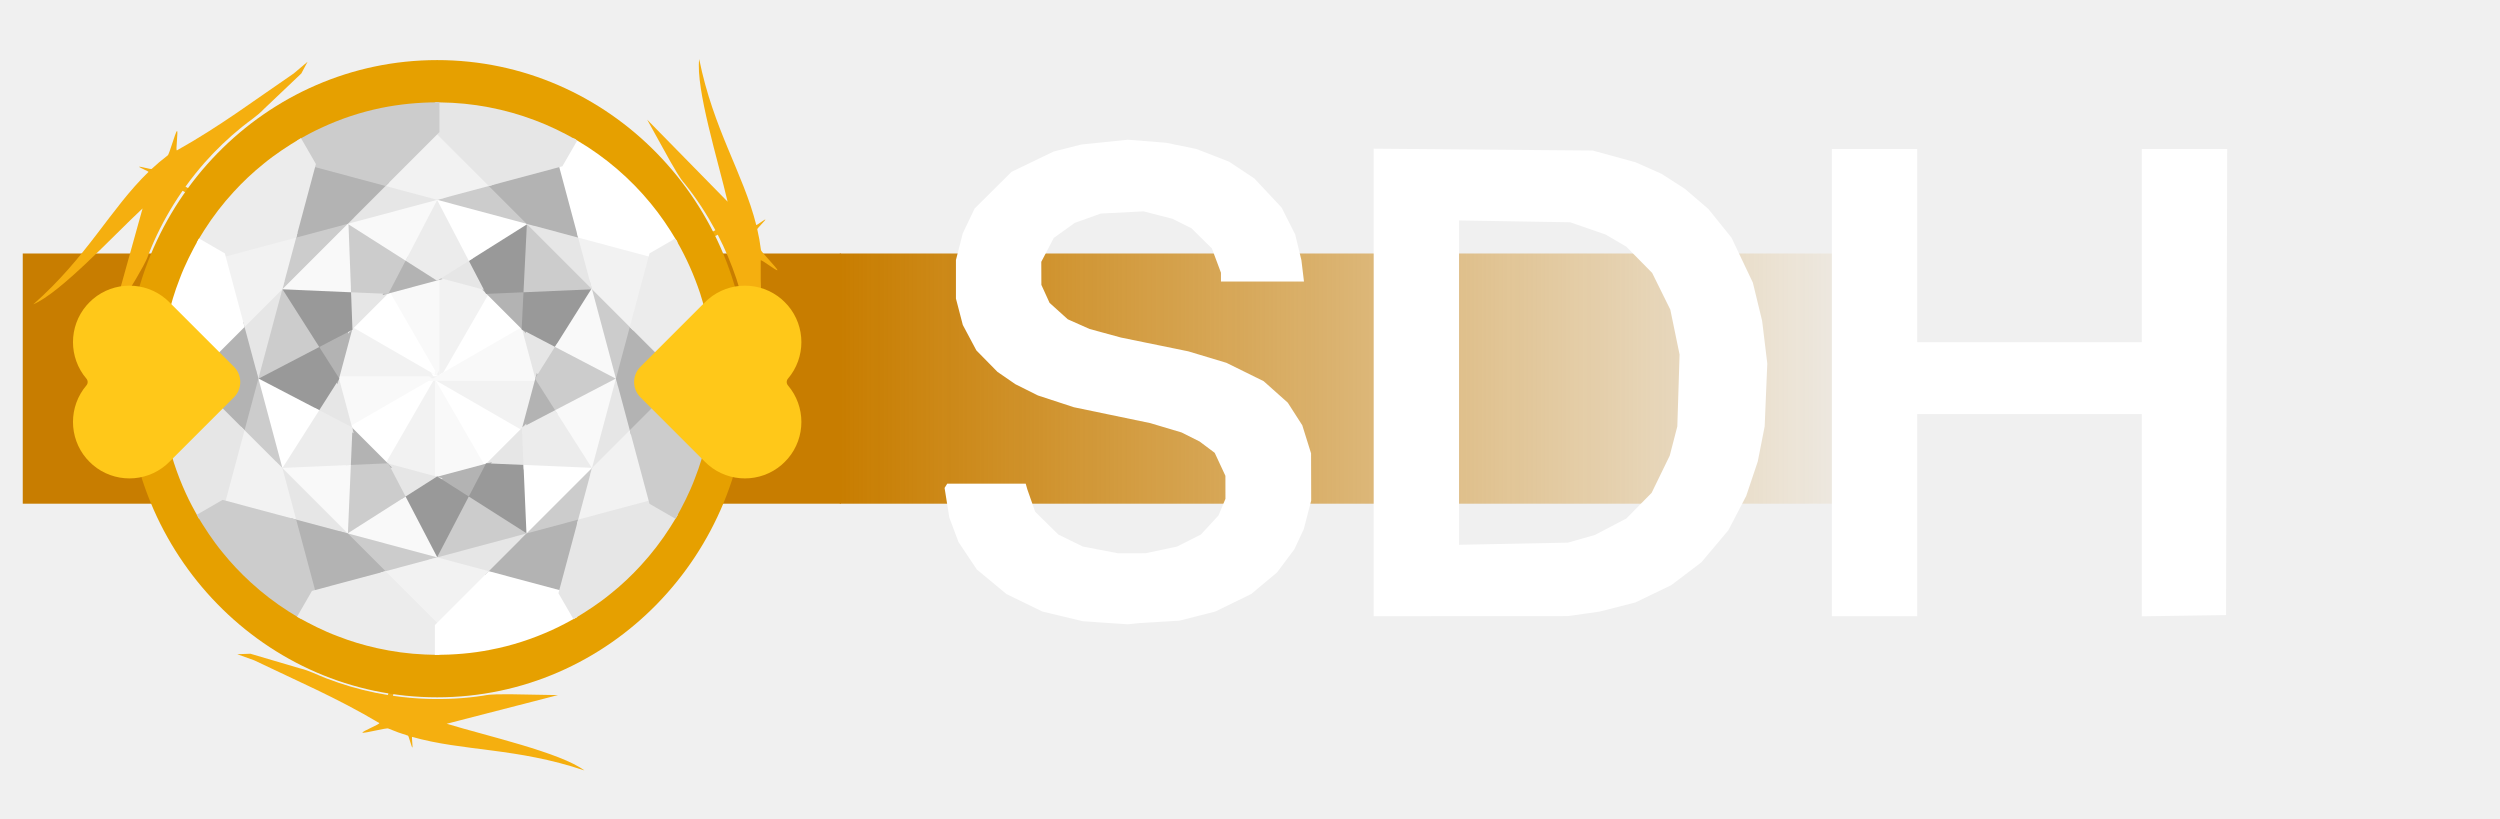
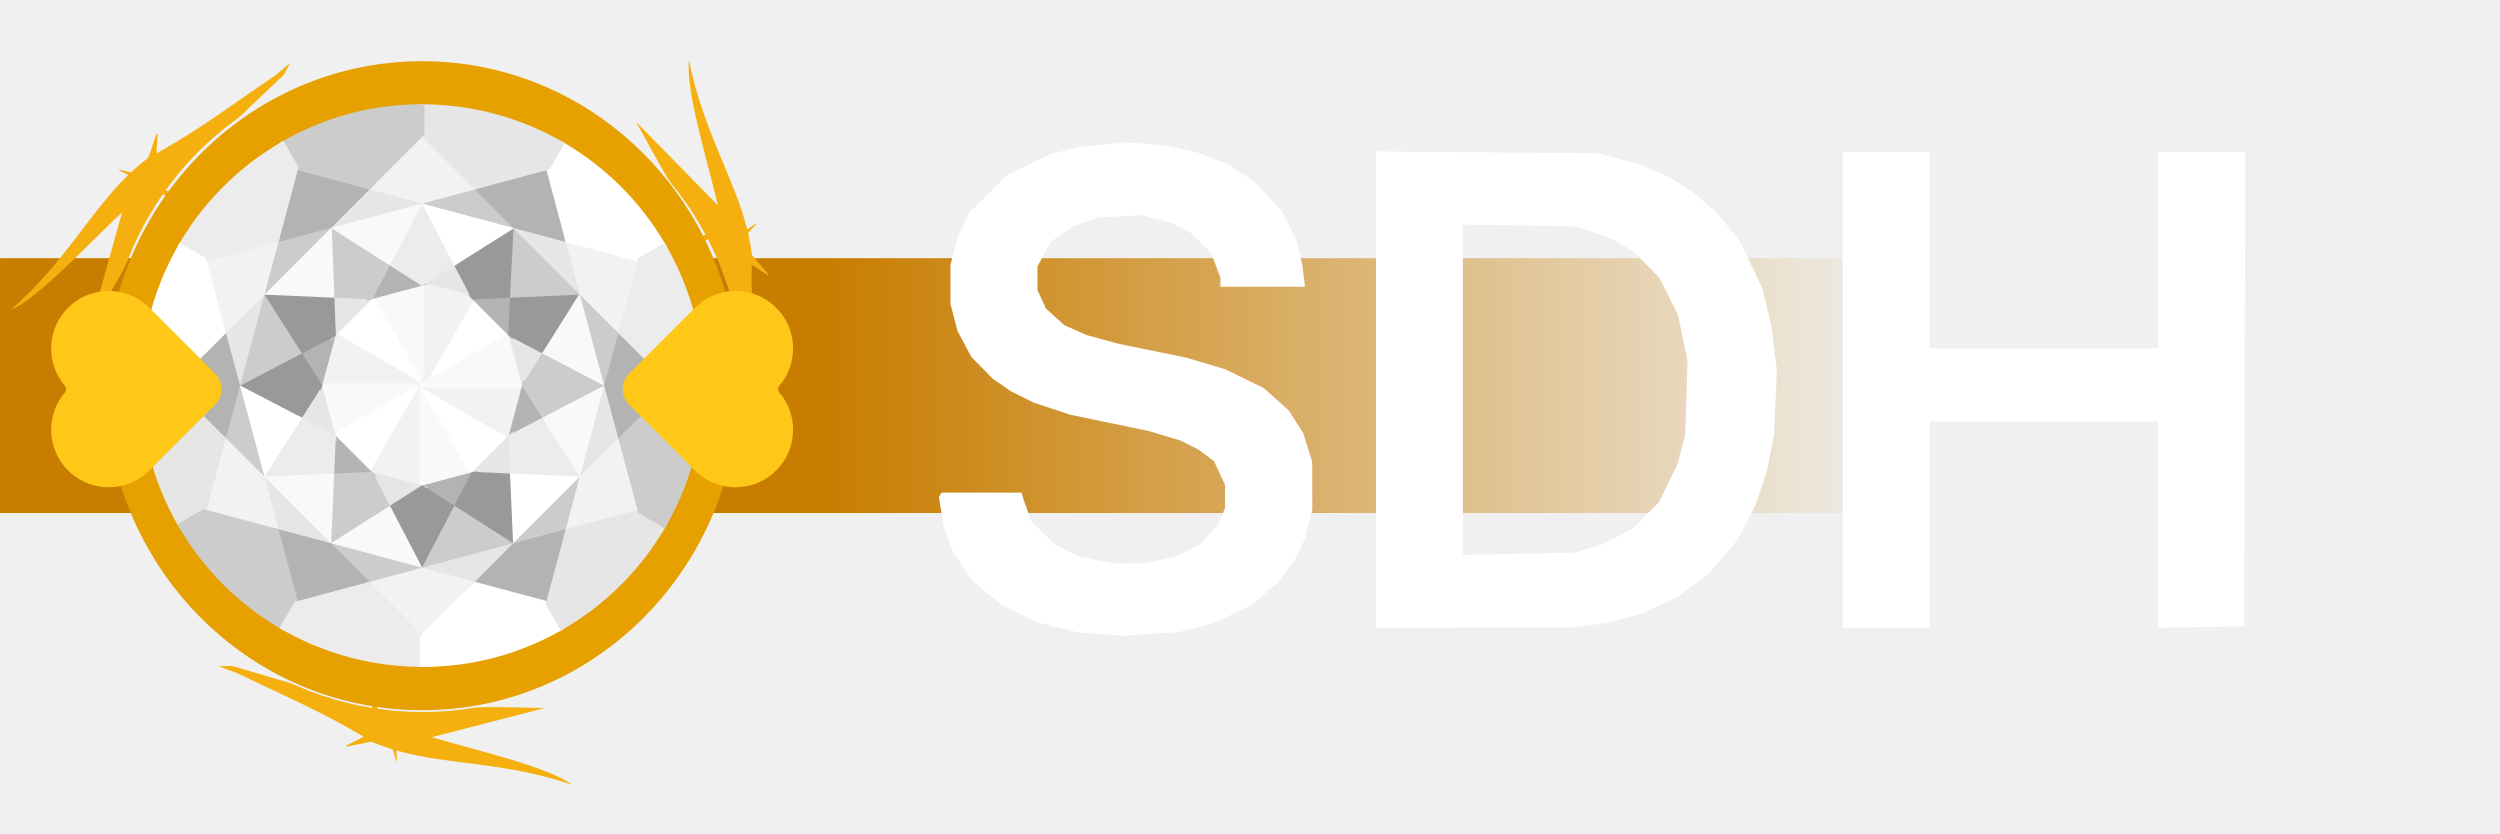
- <svg xmlns="http://www.w3.org/2000/svg" width="11em" height="3.6em" version="1.1" viewBox="0 0 571.58 190.53" xml:space="preserve">
+ <svg xmlns="http://www.w3.org/2000/svg" width="9em" height="3em" version="1.1" viewBox="0 0 571.58 190.53" xml:space="preserve">
  <defs>
    <linearGradient id="a" x1="163.17" x2="353.67" y1="71.539" y2="71.539" gradientTransform="matrix(1.3047 0 0 1 -48.394 -.80075)" gradientUnits="userSpaceOnUse">
      <stop stop-color="#c87d00" offset="0" />
      <stop stop-color="#c87d00" stop-opacity="0" offset="1" />
    </linearGradient>
  </defs>
  <g transform="translate(25.772 17.426)">
    <rect x="-25.772" y="41.606" width="190.5" height="58.264" fill="#c87d00" stop-color="#000000" stroke-width="0" style="-inkscape-stroke:none;font-variation-settings:normal" />
    <g stroke-width="0">
      <path d="m40.549-3.037-3.218 2.718c-8.882 6.049-17.214 12.333-27.199 17.908-0.362 0.202 0.366-4.693 0-4.493-0.349 0.191-1.793 5.477-2.147 5.666-1.33 1.004-2.573 2.059-3.752 3.159-0.128 0.12-2.775-0.633-2.902-0.513-0.116 0.11 2.288 1.094 2.174 1.205-8.879 8.602-14.271 19.773-26.819 30.829 6.418-2.751 18.327-15.678 25.445-22.33l-7.172 25.764 5.691-9.459c1.019-1.869 2.231-3.647 2.898-5.685 1.58-4.05 3.566-7.94 5.856-11.634 0.653-1.051 1.336-2.083 2.043-3.098l1.752 1.011 0.589-1.02-1.658-0.958c1.408-1.952 2.911-3.836 4.502-5.642 2.64-2.982 5.534-5.735 8.628-8.243 1.712-1.399 3.612-2.569 5.131-4.194l8.712-8.274z" fill="#f5af0f" stop-color="#000000" style="-inkscape-stroke:none;font-variation-settings:normal" />
      <path d="m27.249 134.81-3.076 0.108 3.962 1.428c9.679 4.667 19.288 8.741 29.109 14.601 0.356 0.212-4.248 2.029-3.891 2.246 0.34 0.207 5.64-1.186 5.981-0.974 1.535 0.65 3.07 1.199 4.611 1.67 0.168 0.051 0.839 2.719 1.007 2.769 0.153 0.045-0.197-2.528-0.044-2.485 11.889 3.388 24.26 2.472 40.109 7.811-5.592-4.183-22.741-8.032-32.061-10.871l25.898-6.671-11.037-0.198c-2.129 0.052-4.274-0.109-6.372 0.332-4.298 0.657-8.659 0.882-13.003 0.745-2.681-0.086-5.356-0.33-8.01-0.716l0.498-1.861-1.138-0.305-0.532 1.988c-0.949-0.153-1.896-0.324-2.838-0.514-3.902-0.796-7.733-1.925-11.452-3.35-2.067-0.783-4.031-1.845-6.198-2.348z" fill="#f5af0f" stop-color="#000000" style="-inkscape-stroke:none;font-variation-settings:normal" />
      <path d="m131.75-3.666c-0.827 6.934 4.414 23.71 6.616 33.201l-18.726-19.093 5.347 9.658c1.109 1.817 2.042 3.756 3.474 5.353 2.682 3.349 5.029 6.963 7.065 10.739l-1.838 0.922 0.528 1.053 1.858-0.932c1.701 3.289 3.143 6.71 4.325 10.22 1.262 3.777 2.2 7.66 2.825 11.593 0.356 2.182 0.418 4.413 1.066 6.541l2.81 11.681 1.631 2.61-0.745-4.146c-0.797-10.716-2.074-21.074-1.91-32.509 6e-3 -0.414 3.881 2.663 3.891 2.246 9e-3 -0.398-3.847-4.291-3.834-4.692-0.205-1.654-0.497-3.257-0.859-4.828-0.04-0.171 1.936-2.087 1.895-2.257-0.037-0.155-2.091 1.435-2.13 1.28-3.01-11.99-9.989-22.245-13.289-38.641z" fill="#f5af0f" stop-color="#000000" style="-inkscape-stroke:none;font-variation-settings:normal" />
      <ellipse cx="70.737" cy="70.762" rx="72.399" ry="74.195" fill="#e6a000" stop-color="#000000" style="-inkscape-stroke:none;font-variation-settings:normal" />
      <path d="m164.92 53.786c-6.418-2.751-18.326-15.678-25.445-22.33l7.172 25.764-5.69-9.46c-1.019-1.869-2.232-3.647-2.898-5.685-1.56-3.998-3.515-7.837-5.768-11.488l-1.718 1.131-0.648-0.984 1.736-1.143c-1.998-3.117-4.24-6.077-6.688-8.856-2.64-2.982-5.534-5.735-8.628-8.243-1.712-1.399-3.613-2.569-5.132-4.194l-8.711-8.274-1.444-2.718 3.218 2.718c8.882 6.049 17.214 12.333 27.199 17.909 0.362 0.202-0.366-4.693 2.3e-4 -4.493 0.349 0.191 1.793 5.477 2.147 5.666 1.33 1.004 2.572 2.059 3.752 3.158 0.128 0.12 2.775-0.633 2.902-0.512 0.116 0.11-2.288 1.094-2.174 1.205 8.879 8.602 14.271 19.773 26.819 30.829z" display="none" fill="#f00" stop-color="#000000" style="-inkscape-stroke:none;font-variation-settings:normal" />
    </g>
    <g transform="rotate(75 64.015 63.988)" stroke-width=".185">
      <path d="m65.818 35.647c-3.78 2.183-7.561 4.364-11.34 6.547 6.271 6.274 12.544 12.547 18.818 18.818-2.293-8.568-4.588-17.136-6.883-25.703-0.199 0.113-0.397 0.225-0.596 0.338z" fill="#fff" />
      <path d="m54.88 42.044c-2.181 3.777-4.362 7.554-6.543 11.332 8.569 2.298 17.139 4.595 25.709 6.889-6.274-6.272-12.545-12.548-18.82-18.818-0.115 0.199-0.23 0.398-0.346 0.598z" fill="#f2f2f2" stop-color="#000000" style="-inkscape-stroke:none;font-variation-settings:normal" />
      <path d="m48.611 53.044v13.088c8.57-2.295 17.139-4.592 25.709-6.889-8.569-2.297-17.139-4.594-25.709-6.889v0.689z" fill="#f9f9f9" stop-color="#000000" style="-inkscape-stroke:none;font-variation-settings:normal" />
      <path d="m72.138 58.731c-7.934 2.127-15.868 4.25-23.801 6.379 2.296 3.977 4.592 7.954 6.889 11.93 6.275-6.271 12.547-12.546 18.82-18.818-0.636 0.17-1.272 0.34-1.908 0.51z" fill="#fff" />
      <path d="m71.9 58.868c-5.807 5.808-11.617 11.614-17.422 17.424 3.976 2.297 7.953 4.593 11.93 6.889 2.298-8.569 4.595-17.139 6.889-25.709-0.466 0.465-0.931 0.931-1.397 1.397z" fill="#f2f2f2" stop-color="#000000" style="-inkscape-stroke:none;font-variation-settings:normal" />
      <path d="m71.763 59.106c-2.125 7.934-4.253 15.867-6.377 23.801h13.777c-2.295-8.57-4.592-17.139-6.889-25.709-0.171 0.636-0.341 1.272-0.512 1.908z" fill="#f9f9f9" stop-color="#000000" style="-inkscape-stroke:none;font-variation-settings:normal" />
      <path d="m71.763 59.38c2.127 7.934 4.25 15.868 6.379 23.801 3.977-2.296 7.954-4.592 11.93-6.889-6.271-6.275-12.546-12.547-18.818-18.82 0.17 0.636 0.34 1.272 0.51 1.908z" fill="#fff" />
      <path d="m71.9 59.618c5.808 5.807 11.614 11.617 17.424 17.422 2.297-3.976 4.593-7.953 6.889-11.93-8.569-2.298-17.139-4.595-25.709-6.889l1.397 1.397z" fill="#f2f2f2" stop-color="#000000" style="-inkscape-stroke:none;font-variation-settings:normal" />
      <path d="m95.273 52.532c-8.348 2.237-16.696 4.473-25.043 6.711 8.569 2.297 17.139 4.594 25.709 6.889 0-4.592 1e-5 -9.185 0-13.777-0.222 0.059-0.444 0.118-0.666 0.178z" fill="#f9f9f9" stop-color="#000000" style="-inkscape-stroke:none;font-variation-settings:normal" />
      <path d="m88.835 41.932c-6.111 6.111-12.221 12.221-18.332 18.332 8.57-2.294 17.14-4.591 25.709-6.889-2.296-3.977-4.592-7.954-6.889-11.93l-0.488 0.486z" fill="#fff" />
      <path d="m77.962 35.972c-2.236 8.348-4.476 16.695-6.709 25.043 6.272-6.274 12.548-12.545 18.818-18.82-3.976-2.297-7.953-4.593-11.93-6.889-0.06 0.222-0.12 0.444-0.18 0.666z" fill="#f2f2f2" />
      <path d="m65.568 36.245c2.236 8.348 4.47 16.696 6.707 25.043 2.297-8.569 4.594-17.139 6.889-25.709h-13.773c0.059 0.222 0.118 0.444 0.178 0.666z" fill="#f9f9f9" />
      <g>
        <path d="m71.841 29.7c-2.035 2.241-4.126 4.442-6.127 6.707-0.118 0.395-1.081 1.515-0.159 1.018 1.146-0.491 2.43-0.165 3.643-0.259h10.346c-2.438-2.63-4.877-5.26-7.314-7.891-0.13 0.141-0.259 0.283-0.389 0.424z" fill="#e6e6e6" stop-color="#000000" style="-inkscape-stroke:none;font-variation-settings:normal" />
        <path d="m86.722 33.442c-3.232 1.018-6.465 2.036-9.697 3.053 4.192 2.419 8.385 4.839 12.576 7.26-0.778-3.495-1.553-6.991-2.33-10.486-0.183 0.058-0.366 0.116-0.549 0.174z" fill="#b3b3b3" stop-color="#000000" style="-inkscape-stroke:none;font-variation-settings:normal" />
        <path d="m88.365 42.958c2.219 3.845 4.439 7.69 6.658 11.535 1.075-3.415 2.149-6.831 3.227-10.246-3.495-0.777-6.991-1.552-10.486-2.33 0.201 0.347 0.401 0.694 0.602 1.041z" fill="#e6e6e6" stop-color="#000000" style="-inkscape-stroke:none;font-variation-settings:normal" />
        <path d="m94.351 53.186v13.316c2.64-2.419 5.279-4.84 7.918-7.26-2.639-2.42-5.278-4.84-7.918-7.26v1.203z" fill="#b3b3b3" stop-color="#000000" style="-inkscape-stroke:none;font-variation-settings:normal" />
        <path d="m94.421 65.036c-2.22 3.844-4.438 7.689-6.658 11.533 3.495-0.778 6.991-1.553 10.486-2.33-1.077-3.415-2.151-6.831-3.227-10.246-0.201 0.348-0.401 0.695-0.602 1.043z" fill="#e6e6e6" stop-color="#000000" style="-inkscape-stroke:none;font-variation-settings:normal" />
        <path d="m88.56 75.333c-3.845 2.219-7.69 4.439-11.535 6.658 3.415 1.075 6.831 2.149 10.246 3.227 0.777-3.495 1.552-6.991 2.33-10.486-0.347 0.201-0.694 0.401-1.041 0.602z" fill="#b3b3b3" stop-color="#000000" style="-inkscape-stroke:none;font-variation-settings:normal" />
        <path d="m65.827 82.206c2.149 2.344 4.298 4.688 6.447 7.031 2.42-2.639 4.84-5.278 7.26-7.918h-14.52c0.271 0.296 0.542 0.591 0.812 0.887z" fill="#e6e6e6" stop-color="#000000" style="-inkscape-stroke:none;font-variation-settings:normal" />
        <path d="m55.21 75.907c0.689 3.103 1.379 6.207 2.068 9.31 3.415-1.077 6.831-2.151 10.246-3.227-4.192-2.419-8.385-4.839-12.576-7.26 0.087 0.392 0.174 0.784 0.262 1.176z" fill="#b3b3b3" stop-color="#000000" style="-inkscape-stroke:none;font-variation-settings:normal" />
        <path d="m49.165 65.141c-0.951 3.016-1.898 6.034-2.852 9.049 3.493 0.794 6.984 1.591 10.477 2.387-2.421-4.195-4.843-8.389-7.264-12.584-0.12 0.383-0.241 0.766-0.361 1.148z" fill="#e6e6e6" stop-color="#000000" style="-inkscape-stroke:none;font-variation-settings:normal" />
        <path d="m49.312 52.796c-2.344 2.149-4.688 4.298-7.031 6.447 2.639 2.42 5.278 4.84 7.918 7.26v-14.52c-0.296 0.271-0.591 0.542-0.887 0.812z" fill="#b3b3b3" stop-color="#000000" style="-inkscape-stroke:none;font-variation-settings:normal" />
        <path d="m55.271 41.328c-3.087 0.685-6.173 1.374-9.26 2.057 1.057 3.422 2.114 6.844 3.17 10.266 2.423-4.194 4.843-8.39 7.266-12.584-0.392 0.087-0.784 0.174-1.176 0.262z" fill="#e6e6e6" />
        <path d="m57.154 33.829c-0.735 3.309-1.469 6.617-2.205 9.926 4.166-2.407 8.335-4.809 12.5-7.217-3.39-1.091-6.78-2.184-10.17-3.275-0.042 0.189-0.083 0.378-0.125 0.566z" fill="#b3b3b3" />
      </g>
      <g>
        <path d="m60.665 18.02c-1.206 5.426-2.41 10.853-3.617 16.279 3.088 0.996 6.176 1.99 9.264 2.984 2.214-2.409 4.427-4.819 6.641-7.229-4.024-4.339-8.046-8.679-12.068-13.02-0.073 0.328-0.146 0.656-0.219 0.984z" fill="#999" stop-color="#000000" style="-inkscape-stroke:none;font-variation-settings:normal" />
        <path d="m41.814 28.585c-0.483 0.364 0.143 1.001 0.162 1.489 1.563 5.059 3.126 10.118 4.689 15.177 3.167-0.707 6.336-1.41 9.504-2.113 0.706-3.183 1.413-6.366 2.121-9.549-5.416-1.745-10.832-3.488-16.248-5.232-0.076 0.076-0.152 0.152-0.229 0.229z" fill="#999" stop-color="#000000" style="-inkscape-stroke:none;font-variation-settings:normal" />
        <path d="m46.911 44.112c-5.671 1.258-11.341 2.519-17.012 3.775 4.386 4.026 8.777 8.049 13.164 12.074 2.402-2.204 4.807-4.407 7.209-6.611-0.959-3.116-1.923-6.231-2.885-9.346-0.159 0.036-0.318 0.072-0.477 0.107z" fill="#ececec" />
        <path d="m42.706 58.852c-4.226 3.875-8.451 7.751-12.678 11.625 5.773 1.317 11.547 2.631 17.32 3.949 0.975-3.097 1.949-6.193 2.926-9.289-2.402-2.206-4.808-4.408-7.211-6.613-0.119 0.109-0.238 0.219-0.357 0.328z" fill="#ccc" stop-color="#000000" style="-inkscape-stroke:none;font-variation-settings:normal" />
        <path d="m46.488 73.643c-1.745 5.54-3.487 11.082-5.234 16.621 5.678-1.791 11.358-3.579 17.037-5.365-0.707-3.183-1.414-6.366-2.121-9.549-3.178-0.725-6.357-1.447-9.535-2.174-0.049 0.156-0.098 0.311-0.146 0.467z" fill="#999" stop-color="#000000" style="-inkscape-stroke:none;font-variation-settings:normal" />
        <path d="m66.06 81.345c-3.004 0.945-6.007 1.893-9.012 2.836 1.29 5.813 2.583 11.625 3.871 17.438 4.026-4.386 8.049-8.777 12.074-13.164-2.205-2.403-4.408-4.808-6.613-7.211-0.107 0.034-0.214 0.068-0.32 0.102z" fill="#999" stop-color="#000000" style="-inkscape-stroke:none;font-variation-settings:normal" />
        <path d="m77.941 81.491c-2.128 2.321-4.256 4.642-6.385 6.963 4.025 4.387 8.048 8.778 12.074 13.164 1.288-5.813 2.581-11.625 3.871-17.438-3.111-0.977-6.222-1.957-9.332-2.938-0.076 0.083-0.152 0.165-0.229 0.248z" fill="#ececec" stop-color="#000000" style="-inkscape-stroke:none;font-variation-settings:normal" />
        <path d="m97.456 73.333c-3.025 0.672-6.051 1.345-9.076 2.016-0.706 3.184-1.414 6.367-2.121 9.551 5.68 1.787 11.359 3.574 17.037 5.365-1.791-5.678-3.579-11.358-5.365-17.037-0.158 0.035-0.316 0.07-0.475 0.105z" fill="#ccc" />
        <path d="m101.13 58.852c-2.284 2.095-4.57 4.189-6.854 6.285 0.98 3.11 1.96 6.221 2.938 9.332 5.812-1.29 11.625-2.583 17.438-3.871-4.386-4.026-8.777-8.049-13.164-12.074-0.119 0.109-0.238 0.219-0.357 0.328z" fill="#999" stop-color="#000000" style="-inkscape-stroke:none;font-variation-settings:normal" />
        <path d="m97.068 44.479c-0.931 2.956-1.861 5.913-2.793 8.869 2.402 2.206 4.808 4.408 7.211 6.613 4.387-4.025 8.778-8.048 13.164-12.074-5.813-1.288-11.625-2.581-17.438-3.871-0.048 0.154-0.096 0.309-0.145 0.463z" fill="#999" stop-color="#000000" style="-inkscape-stroke:none;font-variation-settings:normal" />
        <path d="m102.33 28.528c-5.356 1.686-10.712 3.375-16.068 5.059 0.707 3.184 1.415 6.367 2.121 9.551 3.184 0.706 6.367 1.414 9.551 2.121 1.787-5.68 3.574-11.359 5.365-17.037-0.323 0.102-0.646 0.204-0.969 0.307z" fill="#ececec" />
        <path d="m82.943 17.616c-3.811 4.148-7.621 8.296-11.432 12.443 2.221 2.394 4.44 4.79 6.66 7.184 3.109-0.981 6.22-1.96 9.33-2.938-1.29-5.812-2.583-11.625-3.871-17.438-0.229 0.249-0.458 0.499-0.688 0.748z" fill="#ccc" />
      </g>
      <path d="m60.947 17.518c-6.685 3.86-13.371 7.718-20.055 11.58 5.723 1.842 11.445 3.685 17.168 5.527 1.306-5.909 2.633-11.814 3.93-17.725-0.348 0.206-0.695 0.411-1.043 0.617z" fill="#ccc" />
      <path d="m41.925 28.503c-0.608 0.405-0.786 1.244-1.22 1.824-3.587 6.211-7.173 12.423-10.76 18.635 5.919-1.315 11.838-2.63 17.758-3.941-1.736-5.615-3.469-11.231-5.205-16.846-0.191 0.109-0.382 0.219-0.572 0.328z" fill="#fff" />
      <path d="m30.476 48.184v23.324c4.453-4.093 8.915-8.176 13.371-12.266-4.457-4.087-8.913-8.175-13.371-12.262v1.203z" fill="#f9f9f9" />
      <path d="m30.771 69.798c-0.76 0.336-0.105 0.887 0.125 1.374 3.77 6.53 7.541 13.059 11.31 19.589 1.821-5.782 3.639-11.566 5.463-17.348-5.565-1.267-11.129-2.535-16.693-3.805-0.068 0.063-0.137 0.126-0.205 0.189z" fill="#f9f9f9" />
      <path d="m57.511 84.036c-5.585 1.758-11.169 3.518-16.754 5.275 7.079 4.086 14.158 8.174 21.236 12.262-1.312-5.903-2.622-11.807-3.934-17.711-0.183 0.058-0.366 0.116-0.549 0.174z" fill="#ccc" />
      <path d="m71.884 88.097c-3.957 4.315-7.915 8.63-11.871 12.945h24.523c-4.087-4.458-8.174-8.914-12.262-13.371-0.13 0.142-0.26 0.284-0.391 0.426z" fill="#fff" />
      <path d="m86.365 84.425c-1.27 5.716-2.538 11.433-3.809 17.148 7.079-4.088 14.157-8.175 21.236-12.262-5.768-1.816-11.536-3.631-17.303-5.449-0.042 0.188-0.083 0.375-0.125 0.562z" fill="#f9f9f9" />
      <path d="m113.43 69.786c-5.512 1.224-11.023 2.448-16.535 3.672 1.818 5.767 3.633 11.535 5.449 17.303 4.086-7.079 8.174-14.158 12.262-21.236-0.392 0.087-0.784 0.174-1.176 0.262z" fill="#f9f9f9" />
      <path d="m113.19 47.794c-4.161 3.816-8.323 7.633-12.484 11.449 4.457 4.087 8.913 8.175 13.371 12.262v-24.523c-0.296 0.271-0.591 0.542-0.887 0.812z" fill="#ccc" />
      <path d="m101.98 28.874c-1.696 5.385-3.39 10.77-5.088 16.154 5.904 1.312 11.808 2.621 17.711 3.934-4.088-7.078-8.175-14.157-12.262-21.236-0.12 0.383-0.241 0.766-0.361 1.148z" fill="#fff" />
      <path d="m82.818 18.089c1.224 5.512 2.448 11.023 3.672 16.535 5.767-1.818 11.535-3.633 17.303-5.449-7.079-4.086-14.158-8.174-21.236-12.262 0.087 0.392 0.174 0.784 0.262 1.176z" fill="#f9f9f9" />
      <path d="m60.699 17.862c-0.296 0.637 0.548 0.963 0.842 1.44 3.564 3.846 7.13 7.691 10.694 11.537 4.101-4.466 8.203-8.929 12.305-13.395h-23.748c-0.031 0.139-0.061 0.279-0.092 0.418z" fill="#f9f9f9" />
      <g stop-color="#000000" style="-inkscape-stroke:none;font-variation-settings:normal">
        <path d="m48.294 18.239c-2.43 4.208-4.86 8.416-7.289 12.625 7.443-4.297 14.886-8.593 22.328-12.891h-14.885c-0.051 0.088-0.103 0.177-0.154 0.266z" fill="#e6e6e6" stop-color="#000000" style="-inkscape-stroke:none;font-variation-settings:normal" />
        <path d="m42.187 28.96c-3.727 2.153-7.455 4.303-11.182 6.457v14.885c4.298-7.442 8.594-14.885 12.891-22.328-0.57 0.329-1.139 0.658-1.709 0.986z" fill="#ccc" stop-color="#000000" style="-inkscape-stroke:none;font-variation-settings:normal" />
        <path d="m31.076 48.063c-2.152 3.727-4.303 7.453-6.455 11.18 2.481 4.297 4.962 8.594 7.443 12.891 0-8.594 1e-5 -17.188 0-25.781-0.329 0.57-0.659 1.141-0.988 1.711z" fill="#e6e6e6" stop-color="#000000" style="-inkscape-stroke:none;font-variation-settings:normal" />
        <path d="m31.005 70.159v12.91c4.296 2.482 8.594 4.963 12.891 7.443-4.297-7.443-8.593-14.886-12.891-22.328v1.975z" fill="#ccc" stop-color="#000000" style="-inkscape-stroke:none;font-variation-settings:normal" />
        <path d="m41.992 89.331c2.153 3.727 4.303 7.455 6.457 11.182h14.885c-7.442-4.298-14.885-8.594-22.328-12.891 0.329 0.57 0.658 1.139 0.986 1.709z" fill="#e6e6e6" stop-color="#000000" style="-inkscape-stroke:none;font-variation-settings:normal" />
        <path d="m61.095 100.44c3.727 2.152 7.453 4.303 11.18 6.455 4.297-2.481 8.594-4.962 12.891-7.443h-25.781c0.57 0.329 1.141 0.659 1.711 0.988z" fill="#ccc" stop-color="#000000" style="-inkscape-stroke:none;font-variation-settings:normal" />
        <path d="m101.84 88.608c-6.873 3.968-13.747 7.935-20.619 11.904h14.885c2.482-4.296 4.963-8.594 7.443-12.891-0.57 0.329-1.139 0.658-1.709 0.986z" fill="#e6e6e6" stop-color="#000000" style="-inkscape-stroke:none;font-variation-settings:normal" />
        <path d="m112.56 69.895c-3.967 6.872-7.935 13.745-11.902 20.617 4.297-2.481 8.595-4.961 12.891-7.443v-14.885c-0.329 0.57-0.659 1.141-0.988 1.711z" fill="#ccc" stop-color="#000000" style="-inkscape-stroke:none;font-variation-settings:normal" />
        <path d="m112.49 48.327v23.807c2.482-4.296 4.962-8.594 7.443-12.891-2.481-4.297-4.962-8.594-7.443-12.891v1.975z" fill="#e6e6e6" stop-color="#000000" style="-inkscape-stroke:none;font-variation-settings:normal" />
        <path d="m101.64 29.682c3.968 6.873 7.935 13.747 11.904 20.619v-14.885c-4.296-2.482-8.594-4.963-12.891-7.443 0.329 0.57 0.658 1.139 0.986 1.709z" fill="#ccc" stop-color="#000000" style="-inkscape-stroke:none;font-variation-settings:normal" />
        <path d="m82.927 18.962c6.872 3.967 13.745 7.935 20.617 11.902-2.481-4.297-4.961-8.595-7.443-12.891h-14.885c0.57 0.329 1.141 0.659 1.711 0.988z" fill="#e6e6e6" stop-color="#000000" style="-inkscape-stroke:none;font-variation-settings:normal" />
        <path d="m72.011 11.741c-4.209 2.43-8.418 4.86-12.627 7.291h25.781c-4.296-2.482-8.594-4.962-12.891-7.443-0.088 0.051-0.176 0.102-0.264 0.152z" fill="#ccc" stop-color="#000000" style="-inkscape-stroke:none;font-variation-settings:normal" />
      </g>
      <g stop-color="#000000" style="-inkscape-stroke:none;font-variation-settings:normal">
        <path d="m31.005 18.503v18.135c3.945-2.276 7.889-4.553 11.832-6.832 2.279-3.943 4.556-7.888 6.832-11.832h-18.664v0.529z" fill="#b3b3b3" stop-color="#000000" style="-inkscape-stroke:none;font-variation-settings:normal" />
        <path d="m31.271 35.263c-5.124 2.958-10.248 5.916-15.371 8.875 3.11 5.388 6.221 10.776 9.332 16.164 2.277-3.944 4.554-7.888 6.832-11.832 0-4.555 1e-5 -9.109 0-13.664-0.264 0.152-0.529 0.305-0.793 0.457z" fill="#f2f2f2" stop-color="#000000" style="-inkscape-stroke:none;font-variation-settings:normal" />
        <path d="m24.773 58.979c-2.958 5.123-5.916 10.246-8.873 15.369 5.388 3.111 10.775 6.222 16.164 9.332 1e-5 -4.555 1e-5 -9.109 0-13.664-2.278-3.944-4.555-7.888-6.832-11.832-0.153 0.265-0.306 0.53-0.459 0.795z" fill="#b3b3b3" stop-color="#000000" style="-inkscape-stroke:none;font-variation-settings:normal" />
        <path d="m31.005 82.764v17.748h18.664c-2.276-3.945-4.553-7.889-6.832-11.832-3.943-2.279-7.888-4.556-11.832-6.832v0.916z" fill="#f2f2f2" stop-color="#000000" style="-inkscape-stroke:none;font-variation-settings:normal" />
        <path d="m48.294 100.25c2.958 5.124 5.916 10.248 8.875 15.371 5.388-3.11 10.776-6.221 16.164-9.332-3.944-2.277-7.888-4.554-11.832-6.832h-13.664c0.152 0.264 0.305 0.529 0.457 0.793z" fill="#b3b3b3" stop-color="#000000" style="-inkscape-stroke:none;font-variation-settings:normal" />
        <path d="m82.927 99.524c-3.904 2.254-7.807 4.508-11.711 6.762 5.388 3.111 10.776 6.222 16.164 9.332 3.111-5.388 6.222-10.775 9.332-16.164h-13.664l-0.086 0.05z" fill="#f2f2f2" stop-color="#000000" style="-inkscape-stroke:none;font-variation-settings:normal" />
        <path d="m112.75 82.306c-3.679 2.125-7.36 4.248-11.039 6.375-2.279 3.943-4.556 7.888-6.832 11.832h18.664v-18.664c-0.264 0.152-0.529 0.305-0.793 0.457z" fill="#b3b3b3" stop-color="#000000" style="-inkscape-stroke:none;font-variation-settings:normal" />
        <path d="m118.86 58.979c-2.124 3.679-4.248 7.358-6.373 11.037v13.664c5.389-3.11 10.776-6.221 16.164-9.332-3.11-5.388-6.221-10.776-9.332-16.164-0.153 0.265-0.306 0.53-0.459 0.795z" fill="#f2f2f2" stop-color="#000000" style="-inkscape-stroke:none;font-variation-settings:normal" />
        <path d="m112.49 35.722v12.748c2.278 3.944 4.555 7.888 6.832 11.832 3.111-5.388 6.222-10.776 9.332-16.164-5.388-3.111-10.775-6.222-16.164-9.332v0.916z" fill="#b3b3b3" stop-color="#000000" style="-inkscape-stroke:none;font-variation-settings:normal" />
        <path d="m95.337 18.766c2.125 3.679 4.248 7.36 6.375 11.039 3.943 2.279 7.888 4.556 11.832 6.832v-18.664h-18.664c0.152 0.264 0.305 0.529 0.457 0.793z" fill="#f2f2f2" stop-color="#000000" style="-inkscape-stroke:none;font-variation-settings:normal" />
        <path d="m86.923 3.132c-5.236 3.023-10.471 6.045-15.707 9.068 3.944 2.277 7.888 4.554 11.832 6.832h13.664c-3.11-5.389-6.221-10.776-9.332-16.164-0.152 0.088-0.305 0.176-0.457 0.264z" fill="#b3b3b3" stop-color="#000000" style="-inkscape-stroke:none;font-variation-settings:normal" />
        <path d="m56.904 3.327c-3.022 5.235-6.045 10.469-9.066 15.705h13.664c3.944-2.278 7.888-4.555 11.832-6.832-5.388-3.111-10.776-6.222-16.164-9.332-0.088 0.153-0.177 0.306-0.266 0.459z" fill="#f2f2f2" stop-color="#000000" style="-inkscape-stroke:none;font-variation-settings:normal" />
      </g>
      <g stop-color="#000000" style="-inkscape-stroke:none;font-variation-settings:normal">
        <path d="m55.609-2.9c-3.365 0.946-6.675 2.092-9.856 3.546-3.41 1.541-6.681 3.386-9.772 5.497-3.091 2.11-5.995 4.492-8.671 7.108-0.268 0.404-1.327 0.795-0.561 1.216 1.523 1.522 3.043 3.046 4.567 4.566h17.742c2.959-5.122 5.915-10.245 8.873-15.367-0.6-2.24-1.2-4.48-1.799-6.721-0.174 0.052-0.349 0.104-0.523 0.156z" fill="#fff" stop-color="#000000" style="-inkscape-stroke:none;font-variation-settings:normal" />
        <path d="m26.771 13.761c-2.418 2.477-4.693 5.095-6.702 7.916-2.188 3.035-4.107 6.265-5.731 9.636-1.646 3.398-2.978 6.947-4.001 10.581-0.031 0.485-0.752 1.356 0.122 1.335 2.079 0.557 4.159 1.113 6.238 1.67 5.122-2.958 10.246-5.914 15.367-8.873 0-5.914 1e-5 -11.828 0-17.742-1.638-1.642-3.278-3.281-4.92-4.92-0.124 0.132-0.249 0.264-0.373 0.396z" fill="#e6e6e6" stop-color="#000000" style="-inkscape-stroke:none;font-variation-settings:normal" />
        <path d="m10.126 42.604c-1.112 4.226-1.841 8.551-2.107 12.914-0.293 4.907 3e-3 9.85 0.861 14.689 0.342 2.091 0.872 4.142 1.372 6.2 2.24-0.596 4.479-1.199 6.719-1.797 2.955-5.123 5.914-10.245 8.871-15.367-2.957-5.122-5.916-10.244-8.871-15.367-2.24-0.598-4.478-1.201-6.719-1.797-0.042 0.175-0.085 0.35-0.127 0.525z" fill="#ccc" stop-color="#000000" style="-inkscape-stroke:none;font-variation-settings:normal" />
        <path d="m16.486 73.643c-2.17 0.581-4.34 1.162-6.51 1.742 0.971 3.407 2.066 6.787 3.544 10.012 1.279 2.905 2.793 5.71 4.501 8.385 2.006 3.159 4.288 6.144 6.821 8.899 0.767 0.814 1.536 1.627 2.302 2.441 1.642-1.638 3.282-3.278 4.92-4.92 1e-5 -5.914 0-11.828 0-17.742-5.122-2.959-10.245-5.915-15.367-8.873-0.07 0.019-0.141 0.038-0.211 0.057z" fill="#ececec" stop-color="#000000" style="-inkscape-stroke:none;font-variation-settings:normal" />
        <path d="m31.16 99.608c-1.588 1.589-3.178 3.175-4.764 4.766 2.498 2.415 5.077 4.759 7.912 6.777 2.578 1.909 5.321 3.597 8.161 5.086 3.346 1.75 6.843 3.212 10.446 4.341 1.073 0.321 2.145 0.644 3.218 0.964 0.599-2.24 1.199-4.481 1.799-6.721-2.958-5.122-5.914-10.246-8.873-15.367h-17.742c-0.052 0.051-0.104 0.103-0.156 0.154z" fill="#fff" stop-color="#000000" style="-inkscape-stroke:none;font-variation-settings:normal" />
        <path d="m72.011 105.83c-5.035 2.906-10.068 5.814-15.104 8.719-0.598 2.24-1.201 4.478-1.797 6.719 4.175 1.088 8.431 1.904 12.742 2.177 5.035 0.388 10.116 0.091 15.092-0.749 2.19-0.361 4.341-0.897 6.494-1.428-0.596-2.24-1.199-4.479-1.797-6.719-5.123-2.955-10.245-5.914-15.367-8.871-0.088 0.051-0.176 0.102-0.264 0.152z" fill="#e6e6e6" stop-color="#000000" style="-inkscape-stroke:none;font-variation-settings:normal" />
        <path d="m95.337 99.72c-2.906 5.034-5.812 10.068-8.719 15.102 0.6 2.24 1.2 4.48 1.799 6.721 3.407-0.971 6.787-2.066 10.012-3.544 2.905-1.279 5.71-2.793 8.385-4.501 3.159-2.006 6.144-4.288 8.899-6.821 0.814-0.767 1.627-1.536 2.441-2.302-1.638-1.642-3.278-3.282-4.92-4.92h-17.742c-0.051 0.088-0.103 0.177-0.154 0.266z" fill="#ccc" stop-color="#000000" style="-inkscape-stroke:none;font-variation-settings:normal" />
        <path d="m127.66 73.696c-5.059 2.921-10.119 5.841-15.178 8.764v17.742c1.638 1.642 3.278 3.281 4.92 4.92 2.415-2.498 4.759-5.077 6.777-7.912 1.909-2.578 3.598-5.321 5.086-8.161 1.748-3.346 3.213-6.843 4.341-10.446 0.321-1.073 0.644-2.145 0.964-3.218-2.24-0.599-4.481-1.199-6.721-1.799-0.063 0.036-0.126 0.073-0.189 0.109z" fill="#ececec" stop-color="#000000" style="-inkscape-stroke:none;font-variation-settings:normal" />
        <path d="m133.81 42.206c-2.078 0.557-4.156 1.114-6.234 1.67-2.955 5.123-5.914 10.245-8.871 15.367 2.957 5.122 5.916 10.244 8.871 15.367 2.24 0.598 4.478 1.201 6.719 1.797 1.088-4.175 1.904-8.431 2.177-12.742 0.382-5.036 0.109-10.118-0.724-15.096-0.353-2.193-0.886-4.348-1.414-6.504-0.174 0.047-0.349 0.094-0.523 0.141z" fill="#fff" stop-color="#000000" style="-inkscape-stroke:none;font-variation-settings:normal" />
        <path d="m117.05 13.718c-1.521 1.522-3.045 3.042-4.564 4.566v17.742c5.122 2.959 10.245 5.915 15.367 8.873 2.253-0.605 4.507-1.206 6.76-1.812-0.965-3.375-2.042-6.726-3.504-9.923-1.286-2.942-2.817-5.779-4.543-8.486-2.006-3.161-4.292-6.146-6.825-8.902-0.768-0.814-1.537-1.628-2.304-2.443-0.129 0.128-0.258 0.257-0.387 0.385z" fill="#e6e6e6" stop-color="#000000" style="-inkscape-stroke:none;font-variation-settings:normal" />
        <path d="m88.288-2.567c-0.557 2.078-1.113 4.155-1.67 6.232 2.958 5.122 5.914 10.246 8.873 15.367h17.742c1.652-1.649 3.302-3.299 4.951-4.951-2.5-2.416-5.079-4.761-7.915-6.781-2.58-1.911-5.325-3.6-8.167-5.09-3.349-1.749-6.849-3.212-10.454-4.341-1.073-0.321-2.145-0.643-3.218-0.964-0.048 0.176-0.095 0.352-0.143 0.527z" fill="#ccc" stop-color="#000000" style="-inkscape-stroke:none;font-variation-settings:normal" />
        <path d="m68.919-5.042c-4.338 0.266-8.651 0.927-12.855 2.033-0.648 0.082-1.201 0.22-0.763 0.947 0.535 2.001 1.072 4.001 1.607 6.002 5.123 2.955 10.245 5.914 15.367 8.871 5.122-2.957 10.244-5.916 15.367-8.871 0.603-2.253 1.206-4.505 1.811-6.758-4.18-1.081-8.441-1.886-12.756-2.149-2.587-0.207-5.186-0.182-7.777-0.076z" fill="#ececec" stop-color="#000000" style="-inkscape-stroke:none;font-variation-settings:normal" />
      </g>
    </g>
    <g fill="#ffc819" stroke-width="0">
      <path d="m150.92 52.229c-4.899-4.177-12.139-4.177-17.038-1e-6 -0.445 0.379-1.112 1.053-1.526 1.466l-14.289 14.289a5.027 5.027 90 0 0 0 7.109l14.289 14.289c0.413 0.413 1.081 1.087 1.526 1.466 4.899 4.177 12.139 4.177 17.038-3.44e-4 0.445-0.379 1.116-1.05 1.495-1.495 4.177-4.899 4.177-12.139 0-17.038-0.379-0.445-0.379-1.11 0-1.554 4.177-4.899 4.177-12.139 0-17.038-0.379-0.445-1.05-1.116-1.495-1.495z" stop-color="#000000" style="-inkscape-stroke:none;font-variation-settings:normal" />
      <path d="m-9.445 52.229c4.899-4.177 12.139-4.177 17.038-1e-6 0.445 0.379 1.112 1.053 1.526 1.466l14.289 14.289a5.027 5.027 90 0 1-2e-6 7.109l-14.289 14.289c-0.413 0.413-1.081 1.087-1.526 1.466-4.899 4.177-12.139 4.177-17.038-3.44e-4 -0.445-0.379-1.116-1.05-1.495-1.495-4.177-4.899-4.177-12.139 7e-6 -17.038 0.379-0.445 0.379-1.11-7e-6 -1.554-4.177-4.899-4.177-12.139 8e-6 -17.038 0.379-0.445 1.05-1.116 1.495-1.495z" stop-color="#000000" style="-inkscape-stroke:none;font-variation-settings:normal" />
    </g>
    <g transform="translate(-5.2384 -5.0403)">
      <text transform="translate(-49.964 23.507)" x="64" y="64" display="none" fill="#000000" font-family="Verdana" font-size="50.8px" stop-color="#000000" stroke-width="0" style="inline-size:264.175;white-space:pre" xml:space="preserve" />
    </g>
    <rect x="164.49" y="41.606" width="248.54" height="58.264" fill="url(#a)" stop-color="#000000" stroke-width="0" style="-inkscape-stroke:none;font-variation-settings:normal" />
    <path d="m226.32 127.6-5.23-0.362-9.414-2.257-8.368-4.068-6.902-5.721-2.137-3.2-2.137-3.2-1.069-2.857-1.069-2.857-1.099-6.878 0.307-0.496 0.307-0.496h18.277l0.187 0.654 0.187 0.654 0.913 2.615 0.913 2.615 2.703 2.657 2.703 2.657 5.716 2.796 8.18 1.565 6.446-0.018 7.297-1.546 2.781-1.407 2.781-1.407 2.047-2.221 2.047-2.221 1.613-3.86-4e-3 -2.682-4e-3 -2.682-1.246-2.676-1.246-2.676-3.512-2.635-4.197-2.106-7.31-2.183-17.783-3.695-8.368-2.742-2.615-1.305-2.615-1.305-4.184-2.878-4.916-5-1.579-2.963-1.579-2.963-0.801-3.075-0.801-3.075v-8.975l0.8-3.117 0.8-3.117 1.374-2.877 1.374-2.877 8.591-8.541 9.811-4.734 6.427-1.632 10.832-1.115 8.891 0.7 7.093 1.453 7.61 2.955 5.891 3.91 6.351 6.789 1.579 3.127 1.579 3.127 0.723 2.994 0.723 2.994 0.299 2.484 0.299 2.484h-19.331v-2.053l-2.117-5.659-4.762-4.695-2.207-1.102-2.207-1.102-3.375-0.865-3.375-0.865-9.938 0.512-3.033 1.085-3.033 1.085-4.89 3.512-1.452 2.78-1.452 2.78 0.011 2.686 0.011 2.686 0.953 2.092 0.953 2.092 4.247 3.829 2.534 1.126 2.534 1.126 7.322 1.999 15.691 3.214 8.868 2.672 4.333 2.138 4.333 2.138 5.61 5 1.689 2.632 1.689 2.632 2.045 6.536 0.015 5.497 0.015 5.497-0.867 3.344-0.867 3.344-1.099 2.337-1.099 2.337-4.009 5.363-6.014 5.031-8.389 4.095-8.348 2.119-9.414 0.574-2.615 0.276-5.23-0.362zm62.501-55.967v-54.434l50.995 0.429 9.937 2.721 6.111 2.711 5.396 3.465 5.496 4.708 5.4 6.704 4.964 10.46 2.158 8.891 0.601 4.969 0.601 4.969-0.306 7.322-0.306 7.322-0.801 4.082-0.801 4.082-2.697 8.035-4.149 7.976-6.294 7.477-7.003 5.31-8.368 4.037-8.368 2.134-3.661 0.521-3.661 0.521-45.241 0.022zm48.379 36.409 3.138-0.895 3.661-1.916 3.661-1.915 5.885-5.973 4.22-8.671 0.881-3.4 0.881-3.4 0.264-8.368 0.264-8.368-1.08-5.23-1.08-5.23-4.23-8.55-3.009-3.056-3.009-3.056-4.808-2.818-8.253-2.861-25.89-0.425v75.528l25.367-0.5zm58.317-36.369v-54.394h19.875v44.98h52.302v-44.98h19.88l-0.266 108.53-19.613 0.284v-47.095h-52.302v47.072h-19.875z" fill="#fff" stroke-width=".523" />
  </g>
</svg>
